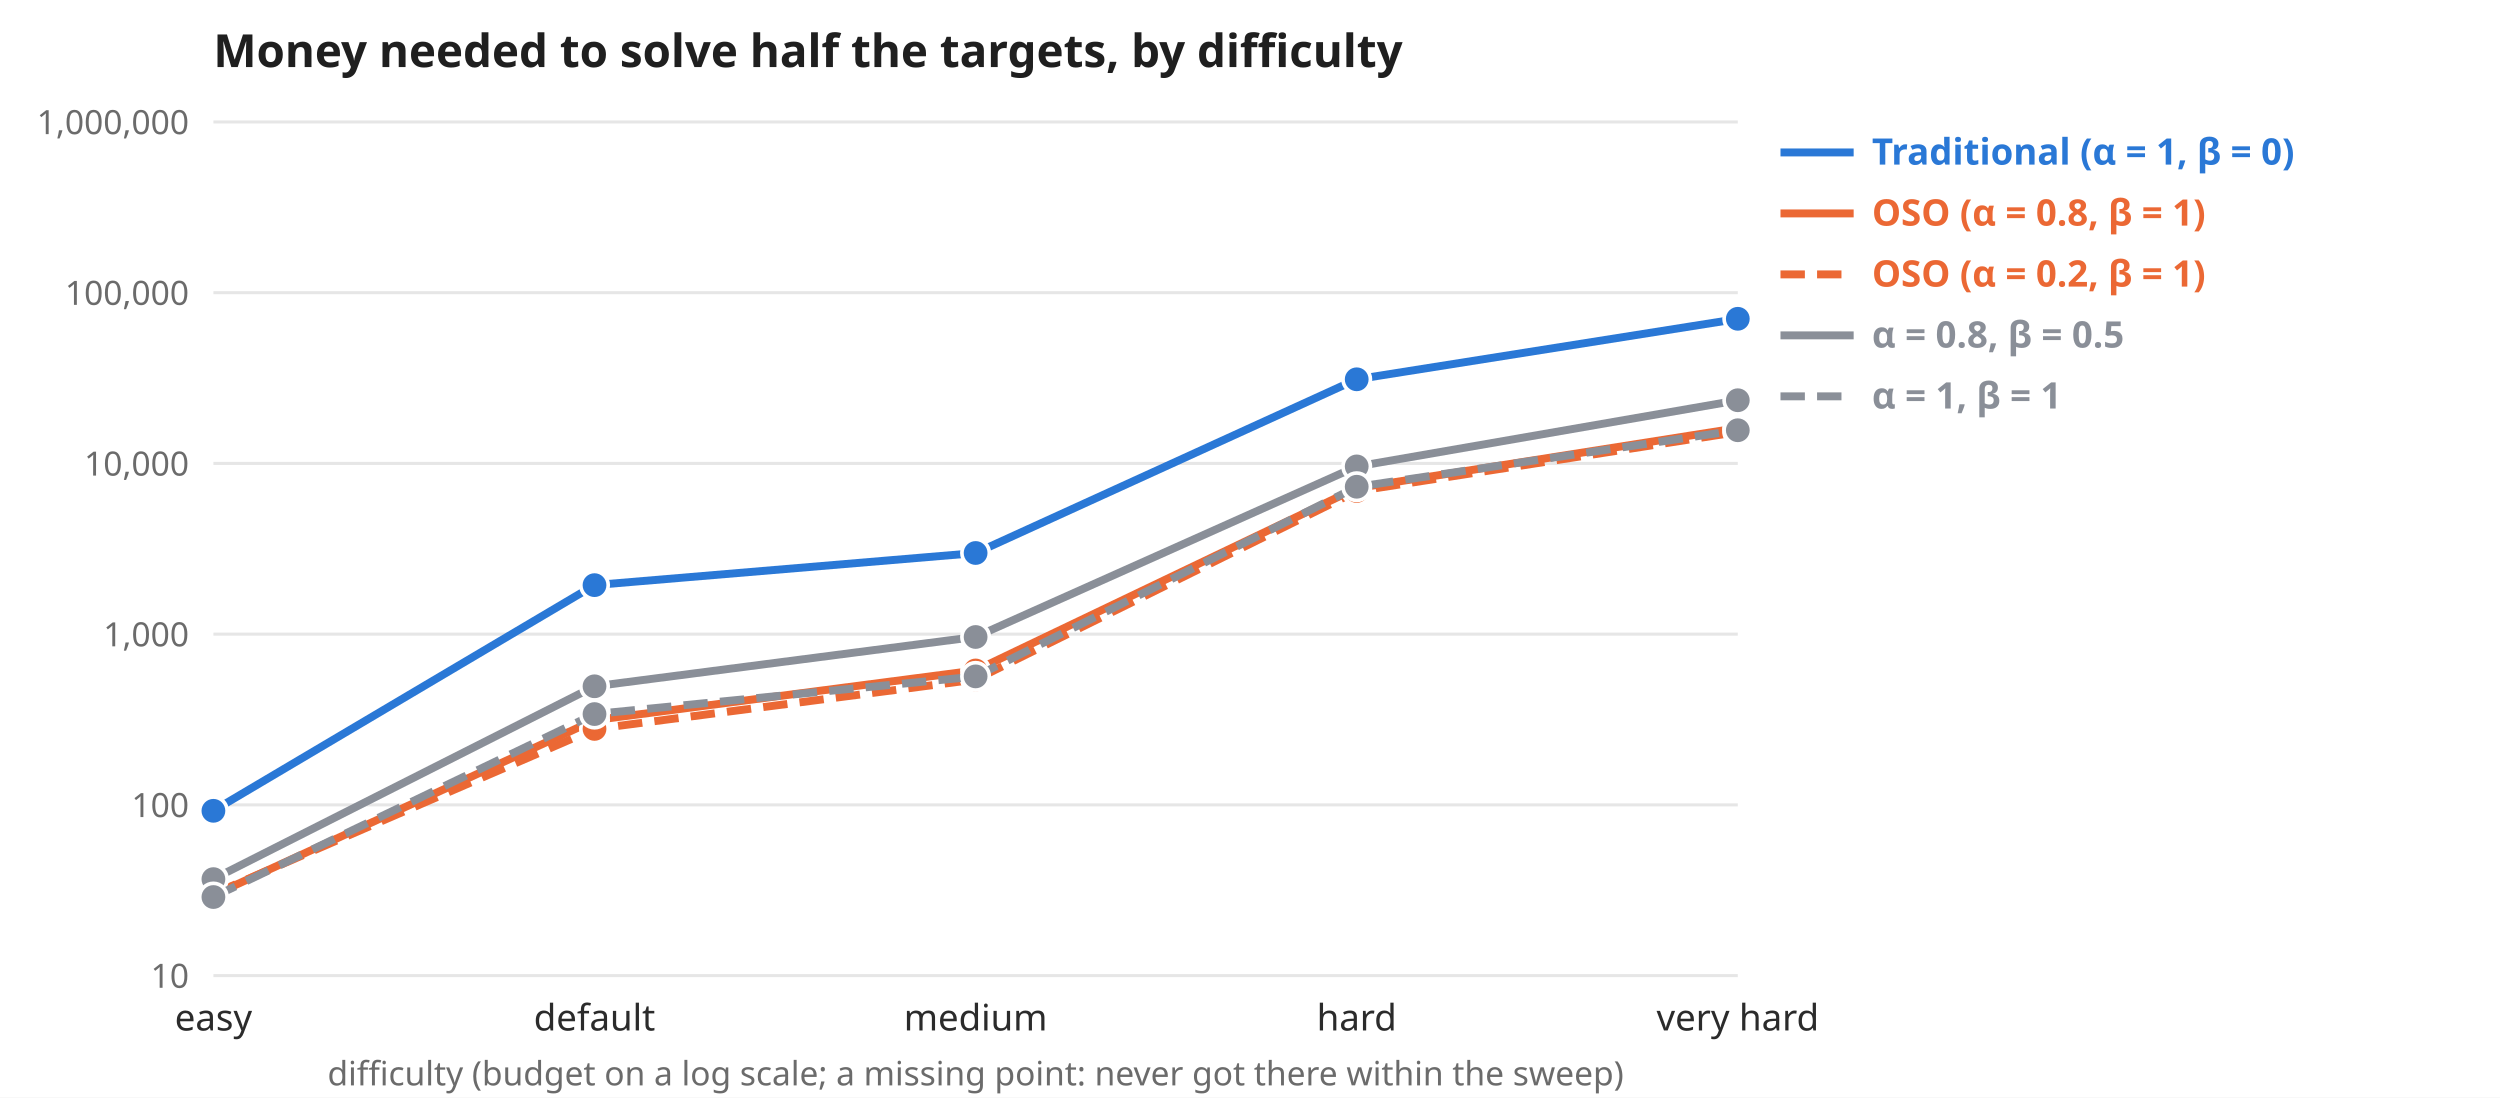
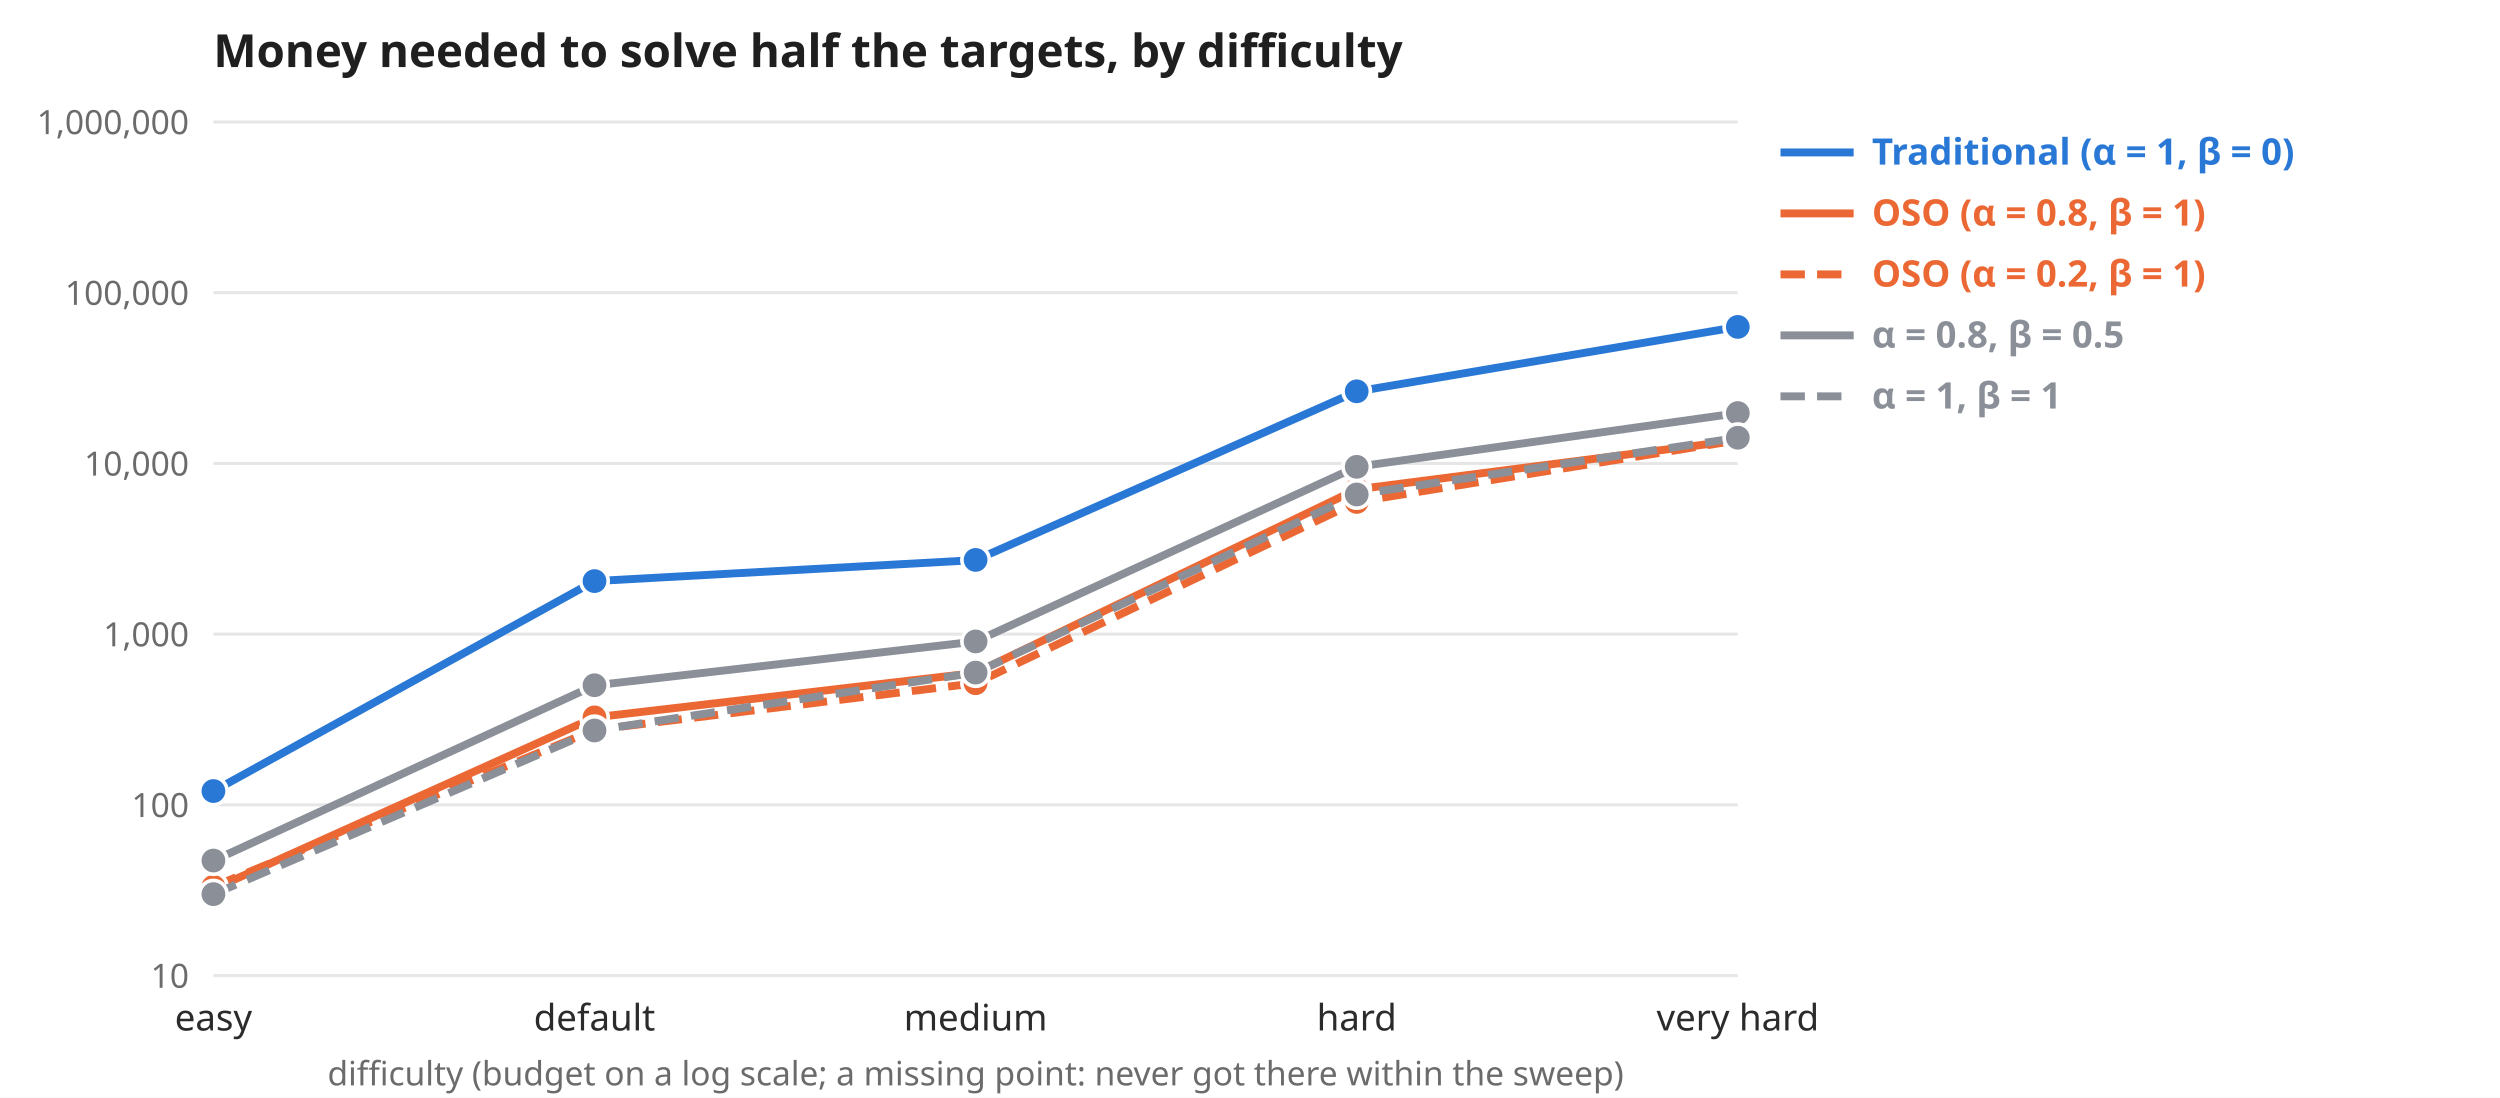
<svg xmlns="http://www.w3.org/2000/svg" viewBox="0 0 820 360" font-family="system-ui, sans-serif">
  <rect width="820" height="360" fill="#fff" />
  <text x="70" y="22" font-size="15" font-weight="700" fill="#1f1f1f">Money needed to solve half the targets, by difficulty</text>
  <line x1="70" x2="570" y1="320" y2="320" stroke="#e6e6e6" />
  <text x="62" y="324" text-anchor="end" font-size="11" fill="#6b6b6b">10</text>
  <line x1="70" x2="570" y1="264" y2="264" stroke="#e6e6e6" />
  <text x="62" y="268" text-anchor="end" font-size="11" fill="#6b6b6b">100</text>
  <line x1="70" x2="570" y1="208" y2="208" stroke="#e6e6e6" />
  <text x="62" y="212" text-anchor="end" font-size="11" fill="#6b6b6b">1,000</text>
  <line x1="70" x2="570" y1="152" y2="152" stroke="#e6e6e6" />
  <text x="62" y="156" text-anchor="end" font-size="11" fill="#6b6b6b">10,000</text>
  <line x1="70" x2="570" y1="96" y2="96" stroke="#e6e6e6" />
  <text x="62" y="100" text-anchor="end" font-size="11" fill="#6b6b6b">100,000</text>
  <line x1="70" x2="570" y1="40" y2="40" stroke="#e6e6e6" />
  <text x="62" y="44" text-anchor="end" font-size="11" fill="#6b6b6b">1,000,000</text>
  <text x="70" y="338" text-anchor="middle" font-size="12" fill="#2b2b2b">easy</text>
  <text x="195" y="338" text-anchor="middle" font-size="12" fill="#2b2b2b">default</text>
  <text x="320" y="338" text-anchor="middle" font-size="12" fill="#2b2b2b">medium</text>
  <text x="445" y="338" text-anchor="middle" font-size="12" fill="#2b2b2b">hard</text>
  <text x="570" y="338" text-anchor="middle" font-size="12" fill="#2b2b2b">very hard</text>
  <text x="320" y="356" text-anchor="middle" font-size="11" fill="#6b6b6b">difficulty (budget on a log scale; a missing point: never got there within the sweep)</text>
-   <path d="M70.0 265.9 L195.0 191.9 L320.0 181.4 L445.0 124.4 L570.0 104.6" fill="none" stroke="#2a78d6" stroke-width="2.6" />
-   <circle cx="70" cy="265.945" r="4.5" fill="#2a78d6" stroke="#fff" stroke-width="1.2" />
-   <circle cx="195" cy="191.926" r="4.5" fill="#2a78d6" stroke="#fff" stroke-width="1.2" />
-   <circle cx="320" cy="181.381" r="4.5" fill="#2a78d6" stroke="#fff" stroke-width="1.2" />
-   <circle cx="445" cy="124.41" r="4.5" fill="#2a78d6" stroke="#fff" stroke-width="1.2" />
-   <circle cx="570" cy="104.563" r="4.5" fill="#2a78d6" stroke="#fff" stroke-width="1.2" />
+   <path d="M70.0 259.5 L195.0 190.6 L320.0 183.7 L445.0 128.4 L570.0 107.2" fill="none" stroke="#2a78d6" stroke-width="2.6" />
+   <circle cx="70" cy="259.461" r="4.5" fill="#2a78d6" stroke="#fff" stroke-width="1.2" />
+   <circle cx="195" cy="190.598" r="4.5" fill="#2a78d6" stroke="#fff" stroke-width="1.2" />
+   <circle cx="320" cy="183.654" r="4.5" fill="#2a78d6" stroke="#fff" stroke-width="1.2" />
+   <circle cx="445" cy="128.352" r="4.5" fill="#2a78d6" stroke="#fff" stroke-width="1.2" />
+   <circle cx="570" cy="107.227" r="4.5" fill="#2a78d6" stroke="#fff" stroke-width="1.2" />
  <line x1="584" x2="608" y1="50" y2="50" stroke="#2a78d6" stroke-width="2.6" />
  <text x="614" y="54" font-size="12" font-weight="700" fill="#2a78d6">Traditional (α = 1, β = 0)</text>
-   <path d="M70.0 293.6 L195.0 236.2 L320.0 219.9 L445.0 160.1 L570.0 140.4" fill="none" stroke="#eb6834" stroke-width="2.6" />
-   <circle cx="70" cy="293.646" r="4.5" fill="#eb6834" stroke="#fff" stroke-width="1.2" />
-   <circle cx="195" cy="236.157" r="4.5" fill="#eb6834" stroke="#fff" stroke-width="1.2" />
-   <circle cx="320" cy="219.911" r="4.5" fill="#eb6834" stroke="#fff" stroke-width="1.2" />
-   <circle cx="445" cy="160.123" r="4.5" fill="#eb6834" stroke="#fff" stroke-width="1.2" />
-   <circle cx="570" cy="140.368" r="4.5" fill="#eb6834" stroke="#fff" stroke-width="1.2" />
+   <path d="M70.0 291.6 L195.0 235.3 L320.0 220.7 L445.0 160.5 L570.0 144.4" fill="none" stroke="#eb6834" stroke-width="2.6" />
+   <circle cx="70" cy="291.647" r="4.5" fill="#eb6834" stroke="#fff" stroke-width="1.2" />
+   <circle cx="195" cy="235.298" r="4.5" fill="#eb6834" stroke="#fff" stroke-width="1.2" />
+   <circle cx="320" cy="220.696" r="4.5" fill="#eb6834" stroke="#fff" stroke-width="1.2" />
+   <circle cx="445" cy="160.49" r="4.5" fill="#eb6834" stroke="#fff" stroke-width="1.2" />
+   <circle cx="570" cy="144.443" r="4.5" fill="#eb6834" stroke="#fff" stroke-width="1.2" />
  <line x1="584" x2="608" y1="70" y2="70" stroke="#eb6834" stroke-width="2.6" />
  <text x="614" y="74" font-size="12" font-weight="700" fill="#eb6834">OSO (α = 0.8, β = 1)</text>
-   <path d="M70.0 293.2 L195.0 239.1 L320.0 222.9 L445.0 161.1 L570.0 141.7" fill="none" stroke="#eb6834" stroke-width="2.6" stroke-dasharray="8 4" />
-   <circle cx="70" cy="293.177" r="4.5" fill="#eb6834" stroke="#fff" stroke-width="1.2" />
-   <circle cx="195" cy="239.087" r="4.5" fill="#eb6834" stroke="#fff" stroke-width="1.2" />
-   <circle cx="320" cy="222.884" r="4.5" fill="#eb6834" stroke="#fff" stroke-width="1.2" />
-   <circle cx="445" cy="161.052" r="4.5" fill="#eb6834" stroke="#fff" stroke-width="1.2" />
-   <circle cx="570" cy="141.725" r="4.5" fill="#eb6834" stroke="#fff" stroke-width="1.2" />
+   <path d="M70.0 290.8 L195.0 239.4 L320.0 224.1 L445.0 164.6 L570.0 144.4" fill="none" stroke="#eb6834" stroke-width="2.6" stroke-dasharray="8 4" />
+   <circle cx="70" cy="290.847" r="4.5" fill="#eb6834" stroke="#fff" stroke-width="1.2" />
+   <circle cx="195" cy="239.388" r="4.5" fill="#eb6834" stroke="#fff" stroke-width="1.2" />
+   <circle cx="320" cy="224.098" r="4.5" fill="#eb6834" stroke="#fff" stroke-width="1.2" />
+   <circle cx="445" cy="164.637" r="4.5" fill="#eb6834" stroke="#fff" stroke-width="1.2" />
+   <circle cx="570" cy="144.424" r="4.5" fill="#eb6834" stroke="#fff" stroke-width="1.2" />
  <line x1="584" x2="608" y1="90" y2="90" stroke="#eb6834" stroke-width="2.6" stroke-dasharray="8 4" />
  <text x="614" y="94" font-size="12" font-weight="700" fill="#eb6834">OSO (α = 0.2, β = 1)</text>
-   <path d="M70.0 288.3 L195.0 225.1 L320.0 208.9 L445.0 153.0 L570.0 131.3" fill="none" stroke="#8a8f98" stroke-width="2.6" />
-   <circle cx="70" cy="288.35" r="4.5" fill="#8a8f98" stroke="#fff" stroke-width="1.2" />
-   <circle cx="195" cy="225.106" r="4.5" fill="#8a8f98" stroke="#fff" stroke-width="1.2" />
-   <circle cx="320" cy="208.932" r="4.5" fill="#8a8f98" stroke="#fff" stroke-width="1.2" />
-   <circle cx="445" cy="152.984" r="4.5" fill="#8a8f98" stroke="#fff" stroke-width="1.2" />
-   <circle cx="570" cy="131.279" r="4.5" fill="#8a8f98" stroke="#fff" stroke-width="1.2" />
+   <path d="M70.0 282.3 L195.0 224.8 L320.0 210.4 L445.0 153.1 L570.0 135.5" fill="none" stroke="#8a8f98" stroke-width="2.6" />
+   <circle cx="70" cy="282.262" r="4.5" fill="#8a8f98" stroke="#fff" stroke-width="1.2" />
+   <circle cx="195" cy="224.758" r="4.5" fill="#8a8f98" stroke="#fff" stroke-width="1.2" />
+   <circle cx="320" cy="210.39" r="4.5" fill="#8a8f98" stroke="#fff" stroke-width="1.2" />
+   <circle cx="445" cy="153.123" r="4.5" fill="#8a8f98" stroke="#fff" stroke-width="1.2" />
+   <circle cx="570" cy="135.483" r="4.5" fill="#8a8f98" stroke="#fff" stroke-width="1.2" />
  <line x1="584" x2="608" y1="110" y2="110" stroke="#8a8f98" stroke-width="2.6" />
  <text x="614" y="114" font-size="12" font-weight="700" fill="#8a8f98">α = 0.8, β = 0.5</text>
-   <path d="M70.0 294.2 L195.0 234.2 L320.0 221.9 L445.0 159.7 L570.0 141.1" fill="none" stroke="#8a8f98" stroke-width="2.6" stroke-dasharray="8 4" />
-   <circle cx="70" cy="294.228" r="4.5" fill="#8a8f98" stroke="#fff" stroke-width="1.2" />
-   <circle cx="195" cy="234.216" r="4.5" fill="#8a8f98" stroke="#fff" stroke-width="1.2" />
-   <circle cx="320" cy="221.856" r="4.5" fill="#8a8f98" stroke="#fff" stroke-width="1.2" />
-   <circle cx="445" cy="159.652" r="4.5" fill="#8a8f98" stroke="#fff" stroke-width="1.2" />
-   <circle cx="570" cy="141.119" r="4.5" fill="#8a8f98" stroke="#fff" stroke-width="1.2" />
+   <path d="M70.0 293.3 L195.0 239.6 L320.0 220.6 L445.0 162.2 L570.0 143.6" fill="none" stroke="#8a8f98" stroke-width="2.6" stroke-dasharray="8 4" />
+   <circle cx="70" cy="293.279" r="4.5" fill="#8a8f98" stroke="#fff" stroke-width="1.2" />
+   <circle cx="195" cy="239.606" r="4.5" fill="#8a8f98" stroke="#fff" stroke-width="1.2" />
+   <circle cx="320" cy="220.607" r="4.5" fill="#8a8f98" stroke="#fff" stroke-width="1.2" />
+   <circle cx="445" cy="162.187" r="4.5" fill="#8a8f98" stroke="#fff" stroke-width="1.2" />
+   <circle cx="570" cy="143.571" r="4.5" fill="#8a8f98" stroke="#fff" stroke-width="1.2" />
  <line x1="584" x2="608" y1="130" y2="130" stroke="#8a8f98" stroke-width="2.6" stroke-dasharray="8 4" />
  <text x="614" y="134" font-size="12" font-weight="700" fill="#8a8f98">α = 1, β = 1</text>
</svg>
